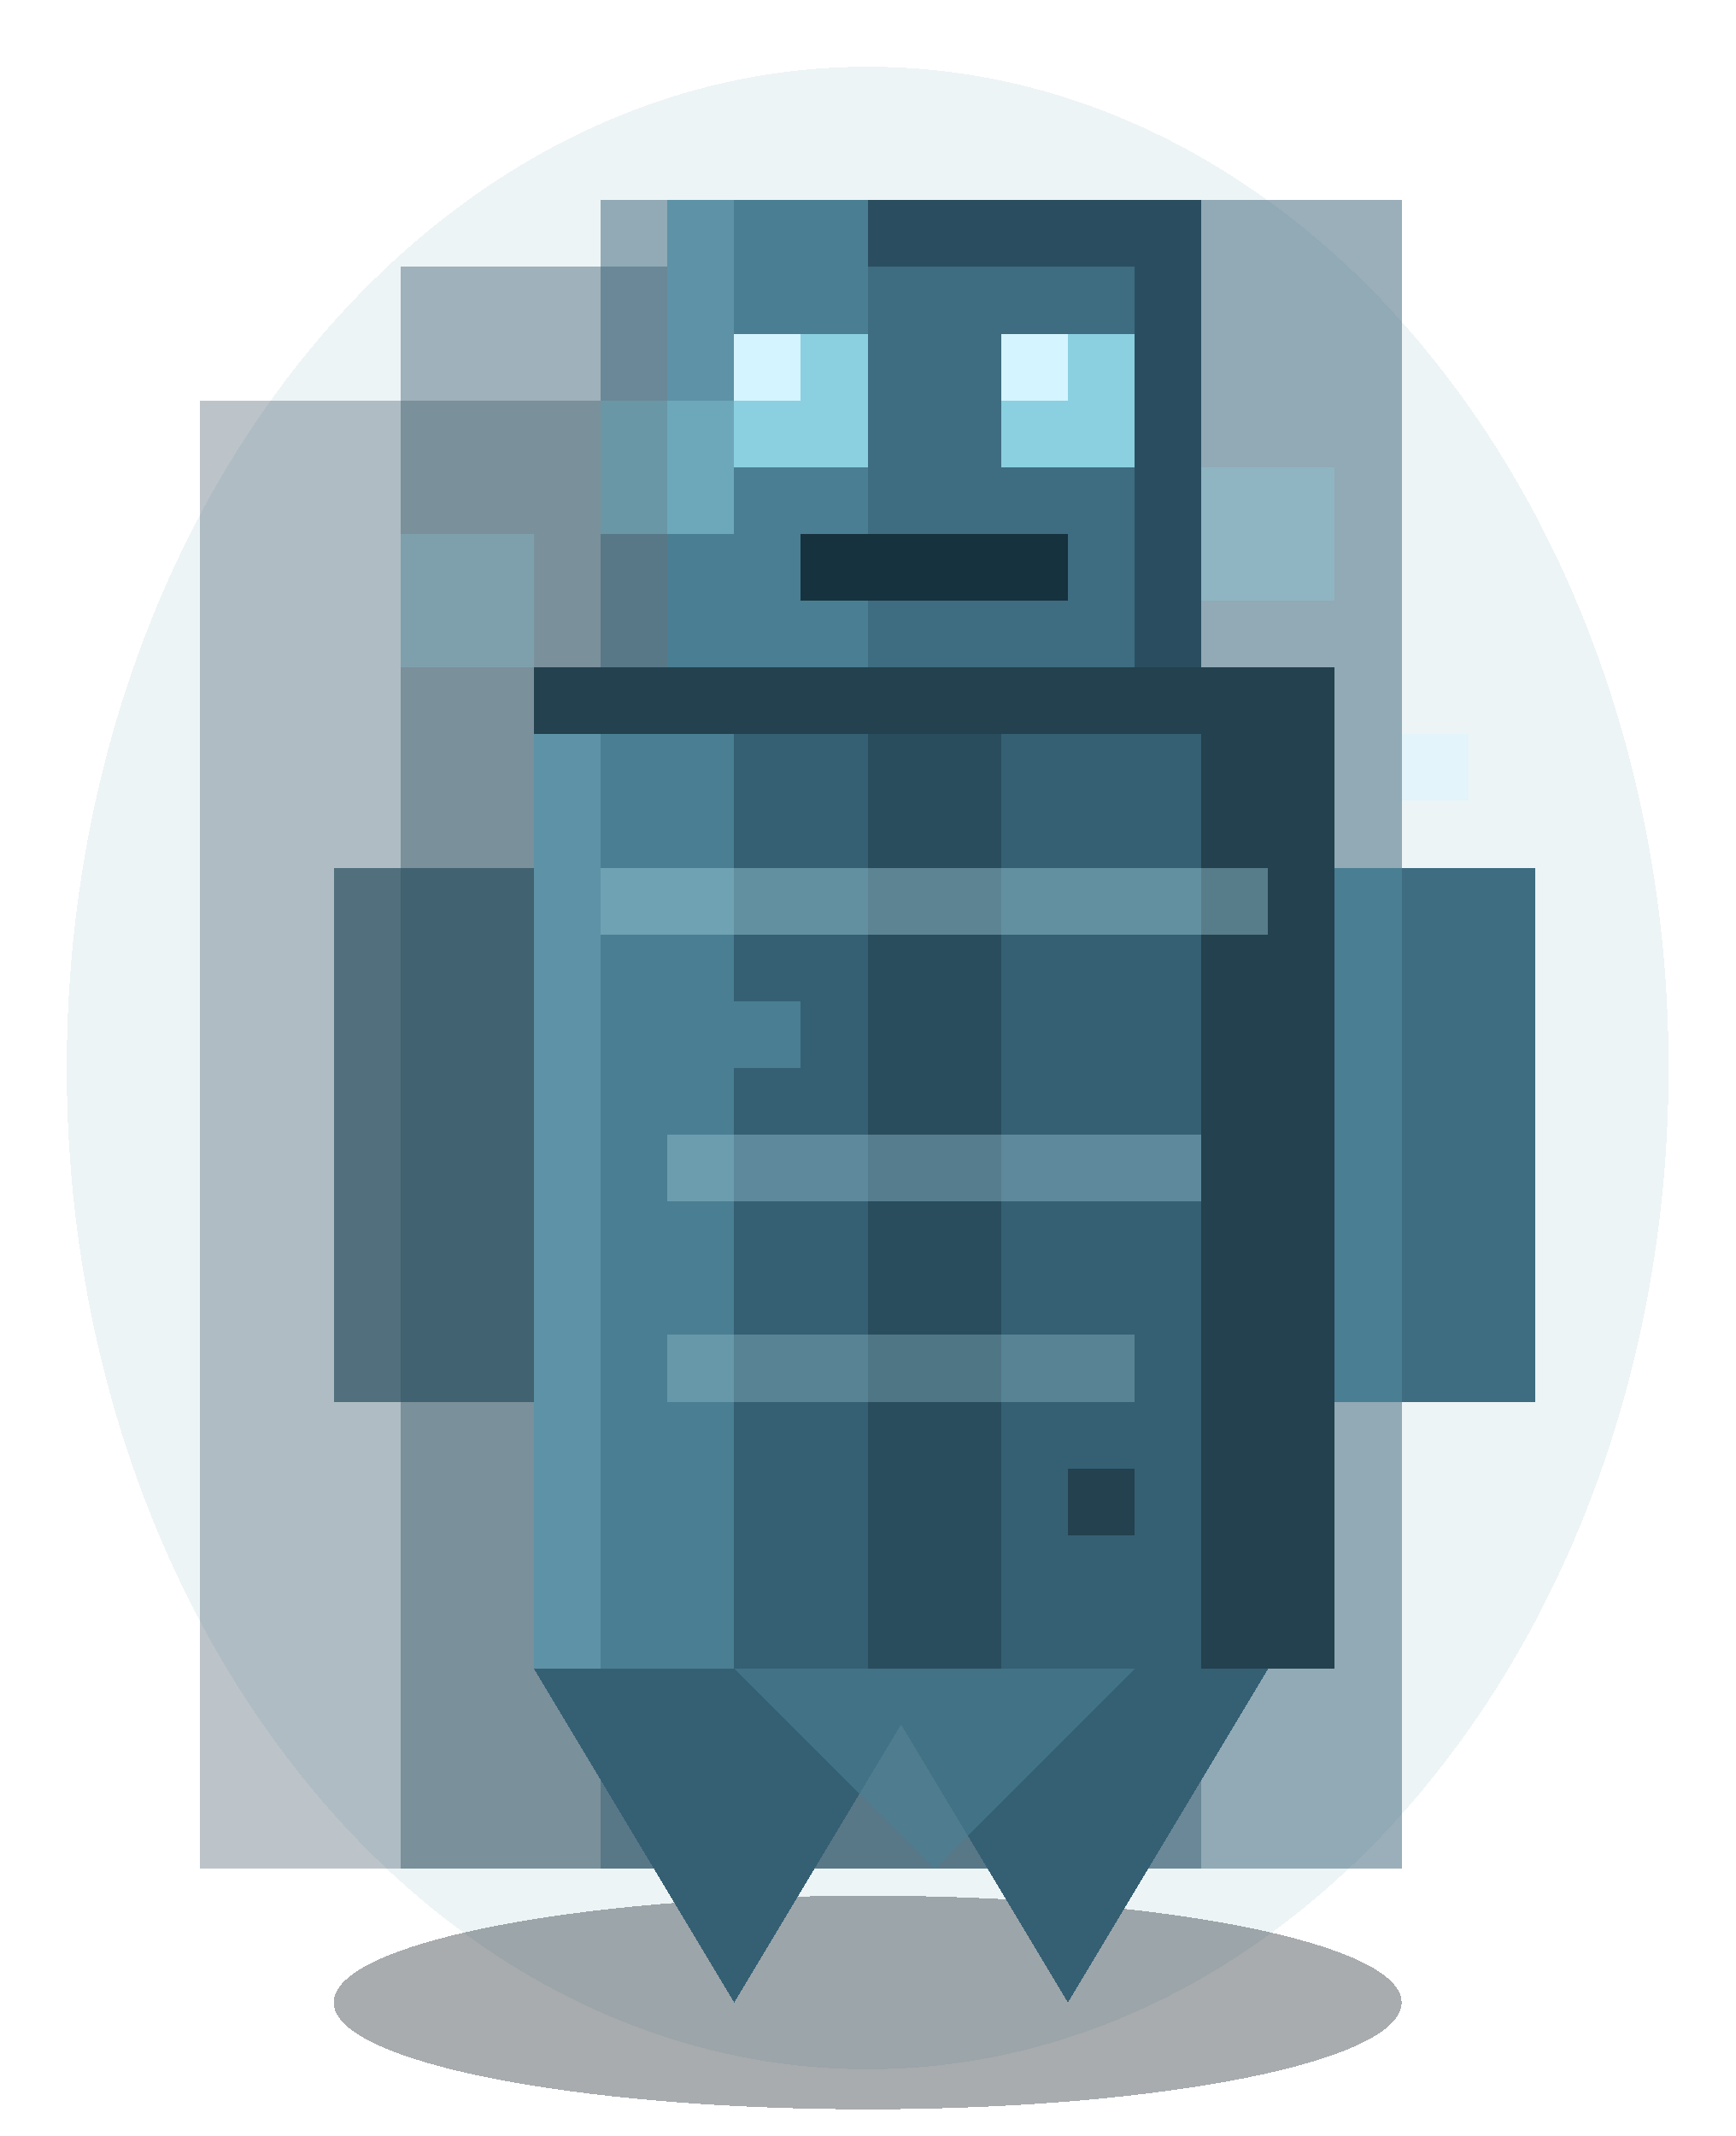
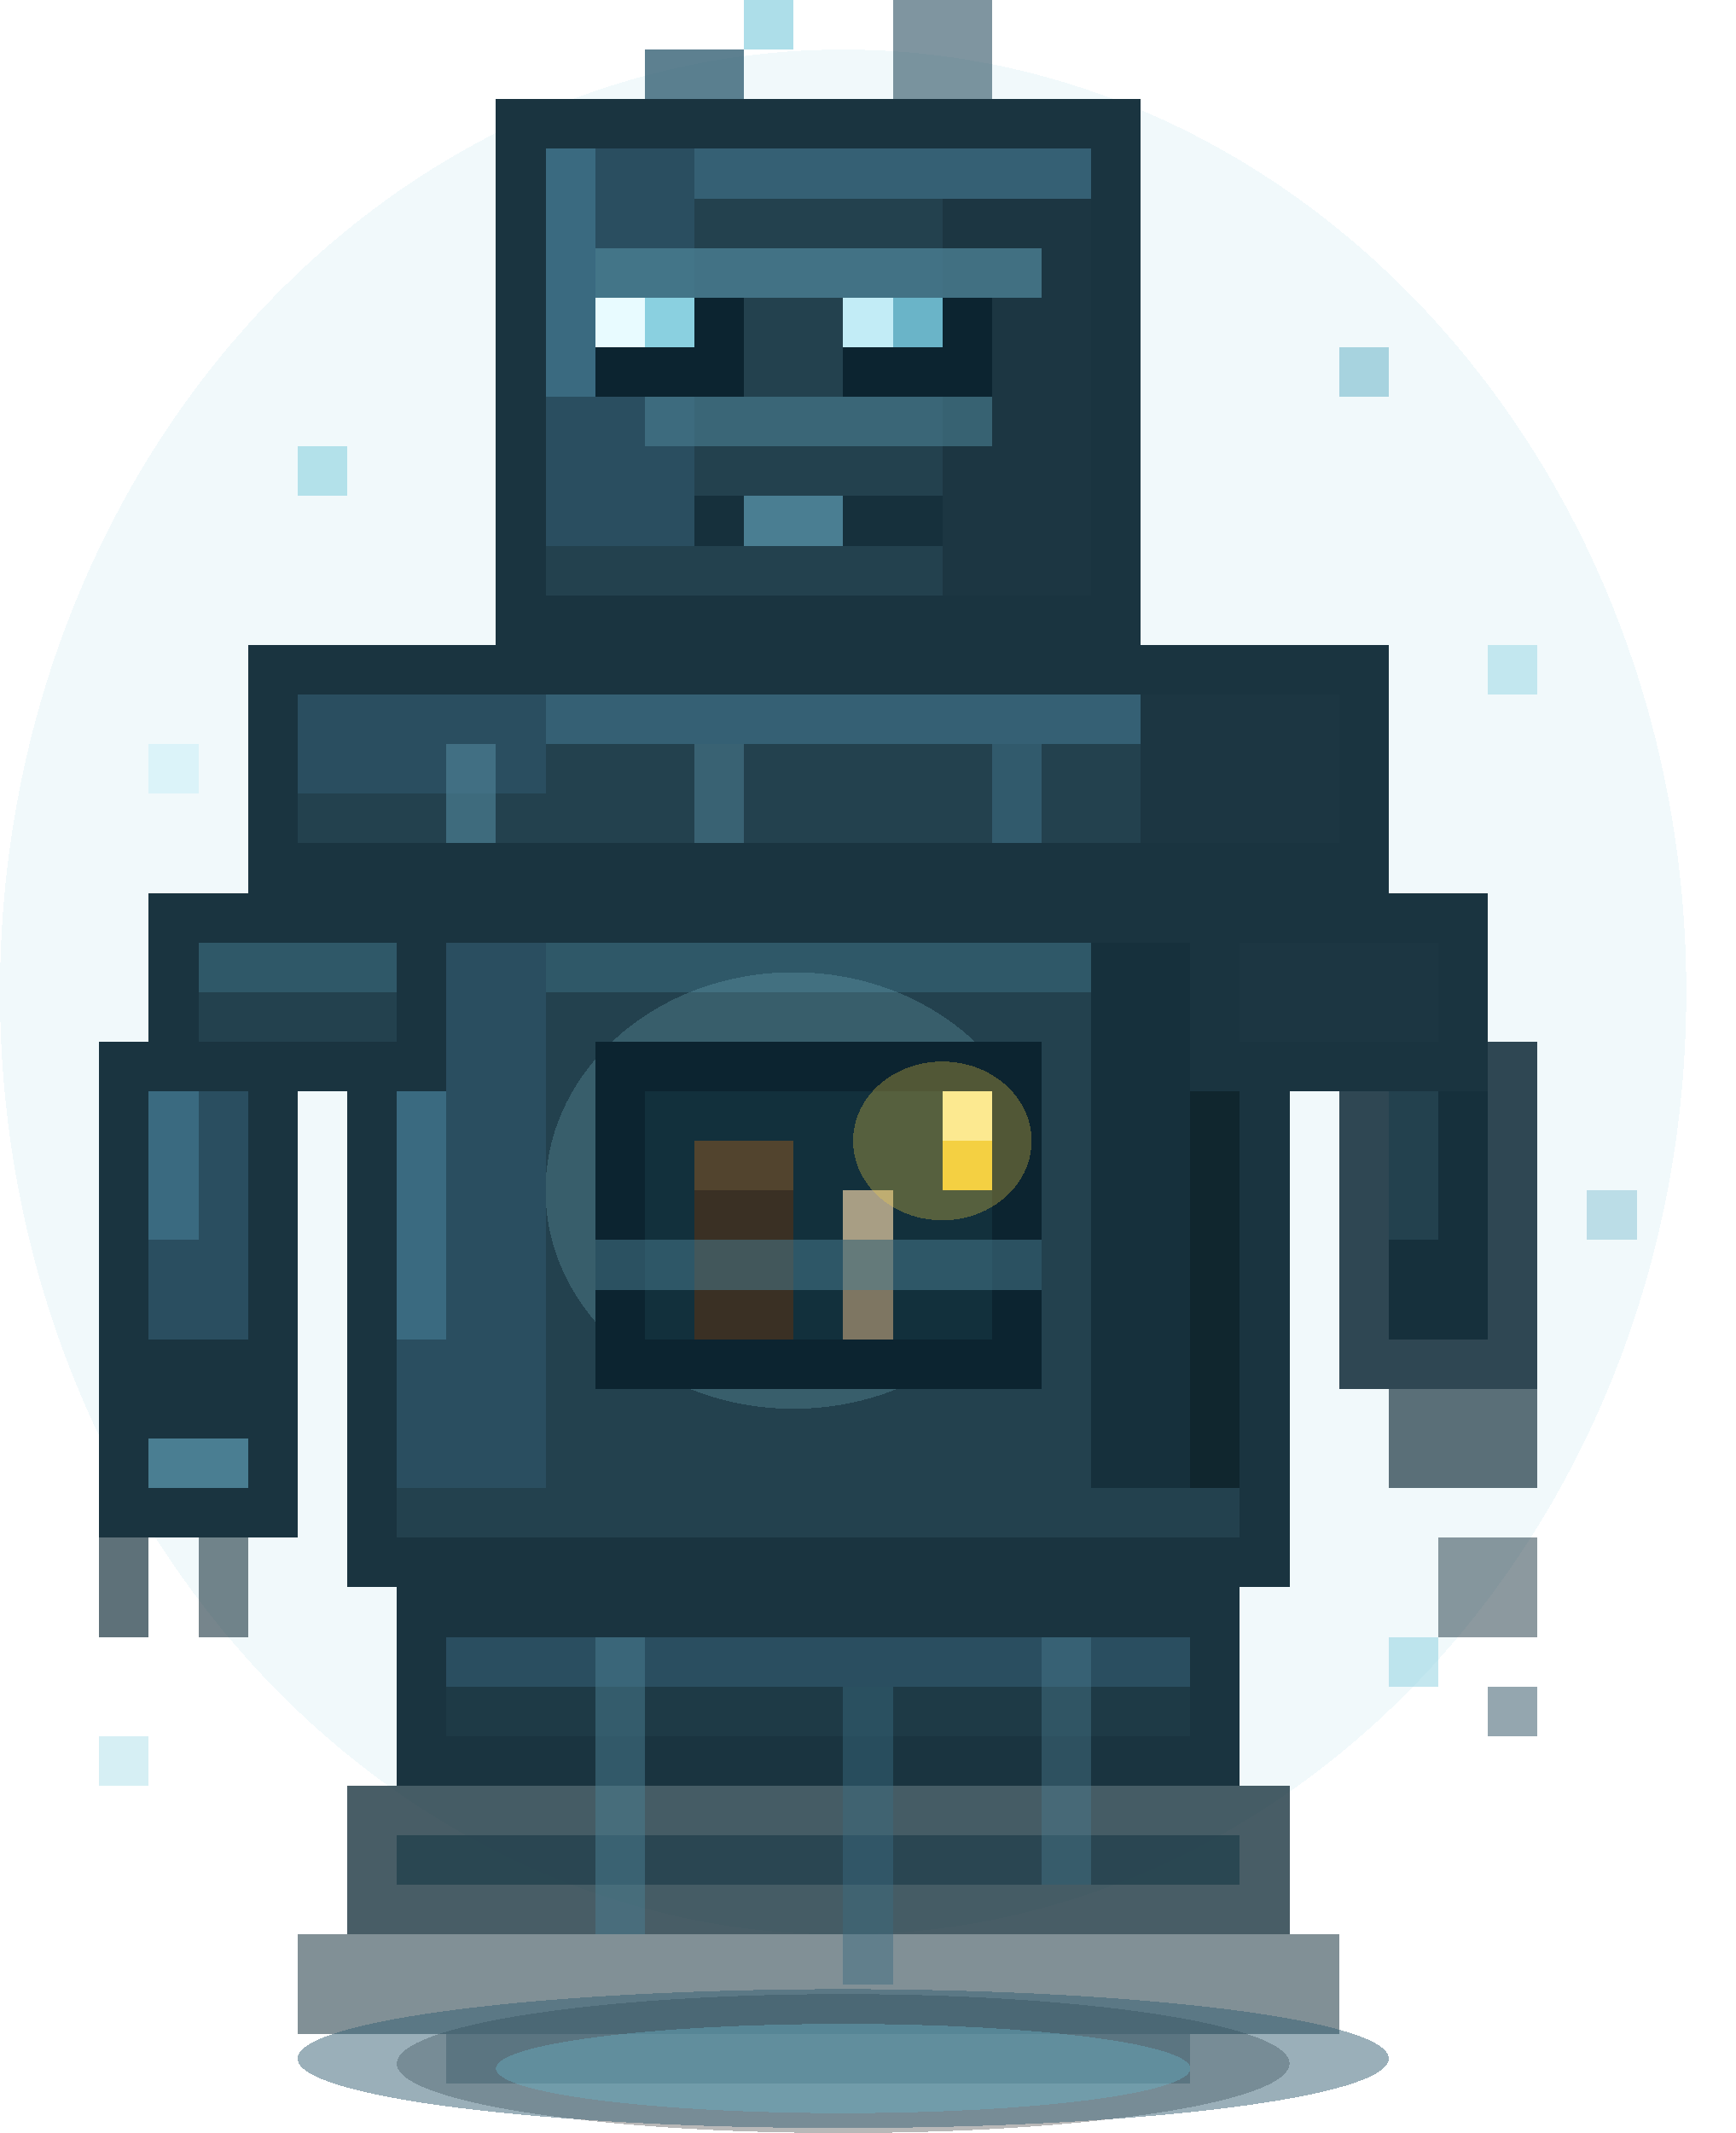
- <svg xmlns="http://www.w3.org/2000/svg" viewBox="0 0 26 32" shape-rendering="crispEdges" preserveAspectRatio="xMidYMax meet" aria-label="Drowned Mnemonic">
-   <ellipse cx="13" cy="16" rx="12" ry="15" fill="#4a8ea8" opacity="0.1" />
-   <ellipse cx="13" cy="30" rx="8" ry="1.6" fill="#06121a" opacity="0.35" />
-   <rect x="3" y="6" width="12" height="22" fill="#1e3a4a" opacity="0.3" />
-   <rect x="6" y="4" width="12" height="24" fill="#2a4e60" opacity="0.4" />
-   <rect x="9" y="3" width="12" height="25" fill="#356074" opacity="0.5" />
-   <rect x="10" y="3" width="8" height="7" fill="#3e6c80" />
-   <rect x="10" y="3" width="8" height="1" fill="#2a4e60" />
-   <rect x="10" y="3" width="3" height="7" fill="#4a7e92" />
-   <rect x="10" y="3" width="1" height="5" fill="#5e92a6" />
-   <rect x="17" y="3" width="1" height="7" fill="#2a4e60" />
-   <rect x="11" y="5" width="2" height="2" fill="#8ad0e0" />
-   <rect x="15" y="5" width="2" height="2" fill="#8ad0e0" />
-   <rect x="11" y="5" width="1" height="1" fill="#d4f4ff" />
-   <rect x="15" y="5" width="1" height="1" fill="#d4f4ff" />
-   <rect x="12" y="8" width="4" height="1" fill="#16323e" />
-   <rect x="8" y="10" width="12" height="15" fill="#356074" />
-   <rect x="8" y="10" width="3" height="15" fill="#4a7e92" />
-   <rect x="8" y="10" width="1" height="15" fill="#5e92a6" />
-   <rect x="18" y="10" width="2" height="15" fill="#23414e" />
-   <rect x="8" y="10" width="12" height="1" fill="#23414e" />
-   <rect x="13" y="11" width="2" height="14" fill="#23414e" opacity="0.6" />
-   <rect x="9" y="13" width="10" height="1" fill="#a8d8e4" opacity="0.4" />
-   <rect x="10" y="17" width="8" height="1" fill="#a8d8e4" opacity="0.35" />
-   <rect x="10" y="20" width="7" height="1" fill="#a8d8e4" opacity="0.3" />
-   <rect x="11" y="15" width="1" height="1" fill="#4a7e92" />
-   <rect x="16" y="22" width="1" height="1" fill="#23414e" />
-   <rect x="5" y="13" width="3" height="8" fill="#2a4e60" opacity="0.7" />
-   <rect x="20" y="13" width="3" height="8" fill="#3e6c80" />
-   <rect x="20" y="13" width="1" height="8" fill="#4a7e92" />
-   <rect x="9" y="6" width="2" height="2" fill="#8ad0e0" opacity="0.35" />
-   <rect x="6" y="8" width="2" height="2" fill="#8ad0e0" opacity="0.25" />
-   <rect x="18" y="7" width="2" height="2" fill="#8ad0e0" opacity="0.3" />
-   <rect x="21" y="11" width="1" height="1" fill="#d4f4ff" opacity="0.4" />
-   <polygon points="8,25 11,30 14,25" fill="#356074" />
-   <polygon points="13,25 16,30 19,25" fill="#356074" />
-   <polygon points="11,25 14,28 17,25" fill="#4a7e92" opacity="0.6" />
+ <svg xmlns="http://www.w3.org/2000/svg" viewBox="0 0 35 43" shape-rendering="crispEdges" preserveAspectRatio="xMidYMax meet" aria-label="Drowned Mnemonic">
+   <ellipse cx="17" cy="20" rx="17" ry="19" fill="#8ad0e0" opacity="0.12" />
+   <ellipse cx="17" cy="41.6" rx="9" ry="1.4" fill="#000" opacity="0.28" />
+   <rect x="10" y="2" width="13" height="11" fill="#1a3440" />
+   <rect x="11" y="3" width="11" height="9" fill="#23414e" />
+   <rect x="11" y="3" width="11" height="1" fill="#356074" />
+   <rect x="11" y="3" width="3" height="8" fill="#2a4e60" />
+   <rect x="11" y="3" width="1" height="5" fill="#3a6a80" />
+   <rect x="19" y="4" width="3" height="8" fill="#1c3642" />
+   <rect x="12" y="5" width="9" height="1" fill="#4a7e92" opacity="0.8" />
+   <rect x="13" y="8" width="7" height="1" fill="#4a7e92" opacity="0.6" />
+   <rect x="12" y="6" width="3" height="2" fill="#0c2430" />
+   <rect x="17" y="6" width="3" height="2" fill="#0c2430" />
+   <rect x="12" y="6" width="2" height="1" fill="#8ad0e0" />
+   <rect x="17" y="6" width="2" height="1" fill="#6ab4c8" />
+   <rect x="12" y="6" width="1" height="1" fill="#e8fbff" />
+   <rect x="17" y="6" width="1" height="1" fill="#c2ecf6" />
+   <rect x="14" y="10" width="5" height="1" fill="#16303c" />
+   <rect x="15" y="10" width="2" height="1" fill="#4a7e92" />
+   <rect x="13" y="1" width="2" height="1" fill="#356074" opacity="0.8" />
+   <rect x="18" y="0" width="2" height="2" fill="#2a4e60" opacity="0.6" />
+   <rect x="15" y="0" width="1" height="1" fill="#8ad0e0" opacity="0.7" />
+   <rect x="5" y="13" width="23" height="5" fill="#1a3440" />
+   <rect x="6" y="14" width="21" height="3" fill="#23414e" />
+   <rect x="6" y="14" width="21" height="1" fill="#356074" />
+   <rect x="6" y="14" width="5" height="2" fill="#2a4e60" />
+   <rect x="23" y="14" width="4" height="3" fill="#1c3642" />
+   <rect x="9" y="15" width="1" height="2" fill="#4a7e92" opacity="0.7" />
+   <rect x="14" y="15" width="1" height="2" fill="#4a7e92" opacity="0.55" />
+   <rect x="20" y="15" width="1" height="2" fill="#3a6a80" opacity="0.6" />
+   <rect x="7" y="18" width="19" height="14" fill="#1a3440" />
+   <rect x="8" y="19" width="17" height="12" fill="#23414e" />
+   <rect x="8" y="19" width="17" height="1" fill="#2f5868" />
+   <rect x="8" y="19" width="3" height="11" fill="#2a4e60" />
+   <rect x="8" y="19" width="1" height="8" fill="#3a6a80" />
+   <rect x="22" y="19" width="3" height="11" fill="#16303c" />
+   <rect x="24" y="20" width="1" height="10" fill="#10262e" />
+   <ellipse cx="16" cy="24" rx="5" ry="4.4" fill="#8ad0e0" opacity="0.2" />
+   <rect x="12" y="21" width="9" height="7" fill="#0c2430" />
+   <rect x="13" y="22" width="7" height="5" fill="#12303c" />
+   <rect x="14" y="23" width="2" height="4" fill="#3a3024" />
+   <rect x="14" y="23" width="2" height="1" fill="#52442e" />
+   <rect x="17" y="24" width="1" height="3" fill="#7e7662" />
+   <rect x="17" y="24" width="1" height="1" fill="#a89e84" />
+   <rect x="19" y="22" width="1" height="2" fill="#f4d042" />
+   <rect x="19" y="22" width="1" height="1" fill="#fff4b0" />
+   <ellipse cx="19" cy="23" rx="1.8" ry="1.6" fill="#f4d042" opacity="0.3" />
+   <rect x="12" y="25" width="9" height="1" fill="#4a7e92" opacity="0.5" />
+   <rect x="3" y="18" width="6" height="4" fill="#1a3440" />
+   <rect x="4" y="19" width="4" height="2" fill="#23414e" />
+   <rect x="4" y="19" width="4" height="1" fill="#2f5868" />
+   <rect x="2" y="21" width="4" height="7" fill="#1a3440" />
+   <rect x="3" y="22" width="2" height="5" fill="#2a4e60" />
+   <rect x="3" y="22" width="1" height="3" fill="#3a6a80" />
+   <rect x="2" y="28" width="4" height="3" fill="#1a3440" />
+   <rect x="3" y="29" width="2" height="1" fill="#4a7e92" />
+   <rect x="2" y="31" width="1" height="2" fill="#1a3440" opacity="0.7" />
+   <rect x="4" y="31" width="1" height="2" fill="#1a3440" opacity="0.6" />
+   <rect x="24" y="18" width="6" height="4" fill="#1a3440" />
+   <rect x="25" y="19" width="4" height="2" fill="#1c3642" />
+   <rect x="27" y="21" width="4" height="7" fill="#1a3440" opacity="0.9" />
+   <rect x="28" y="22" width="2" height="5" fill="#16303c" />
+   <rect x="28" y="22" width="1" height="3" fill="#23414e" />
+   <rect x="28" y="28" width="3" height="2" fill="#1a3440" opacity="0.7" />
+   <rect x="29" y="31" width="2" height="2" fill="#1a3440" opacity="0.5" />
+   <rect x="30" y="34" width="1" height="1" fill="#2a4e60" opacity="0.5" />
+   <rect x="28" y="33" width="1" height="1" fill="#8ad0e0" opacity="0.5" />
+   <rect x="8" y="32" width="17" height="4" fill="#1a3440" />
+   <rect x="9" y="33" width="15" height="2" fill="#1e3a46" />
+   <rect x="9" y="33" width="15" height="1" fill="#2a4e60" />
+   <rect x="7" y="36" width="19" height="3" fill="#1a3440" opacity="0.8" />
+   <rect x="8" y="37" width="17" height="1" fill="#23414e" opacity="0.8" />
+   <rect x="6" y="39" width="21" height="2" fill="#1a3440" opacity="0.55" />
+   <rect x="9" y="41" width="15" height="1" fill="#1a3440" opacity="0.35" />
+   <rect x="12" y="33" width="1" height="6" fill="#4a7e92" opacity="0.5" />
+   <rect x="17" y="34" width="1" height="6" fill="#3a6a80" opacity="0.45" />
+   <rect x="21" y="33" width="1" height="5" fill="#4a7e92" opacity="0.4" />
+   <ellipse cx="17" cy="41.5" rx="11" ry="1.4" fill="#356074" opacity="0.5" />
+   <ellipse cx="17" cy="41.7" rx="7" ry="0.9" fill="#6ab4c8" opacity="0.4" />
+   <rect x="6" y="9" width="1" height="1" fill="#8ad0e0" opacity="0.6" />
+   <rect x="27" y="7" width="1" height="1" fill="#6ab4c8" opacity="0.55" />
+   <rect x="30" y="13" width="1" height="1" fill="#8ad0e0" opacity="0.45" />
+   <rect x="3" y="15" width="1" height="1" fill="#c2ecf6" opacity="0.45" />
+   <rect x="32" y="24" width="1" height="1" fill="#6ab4c8" opacity="0.4" />
+   <rect x="2" y="35" width="1" height="1" fill="#8ad0e0" opacity="0.35" />
</svg>
